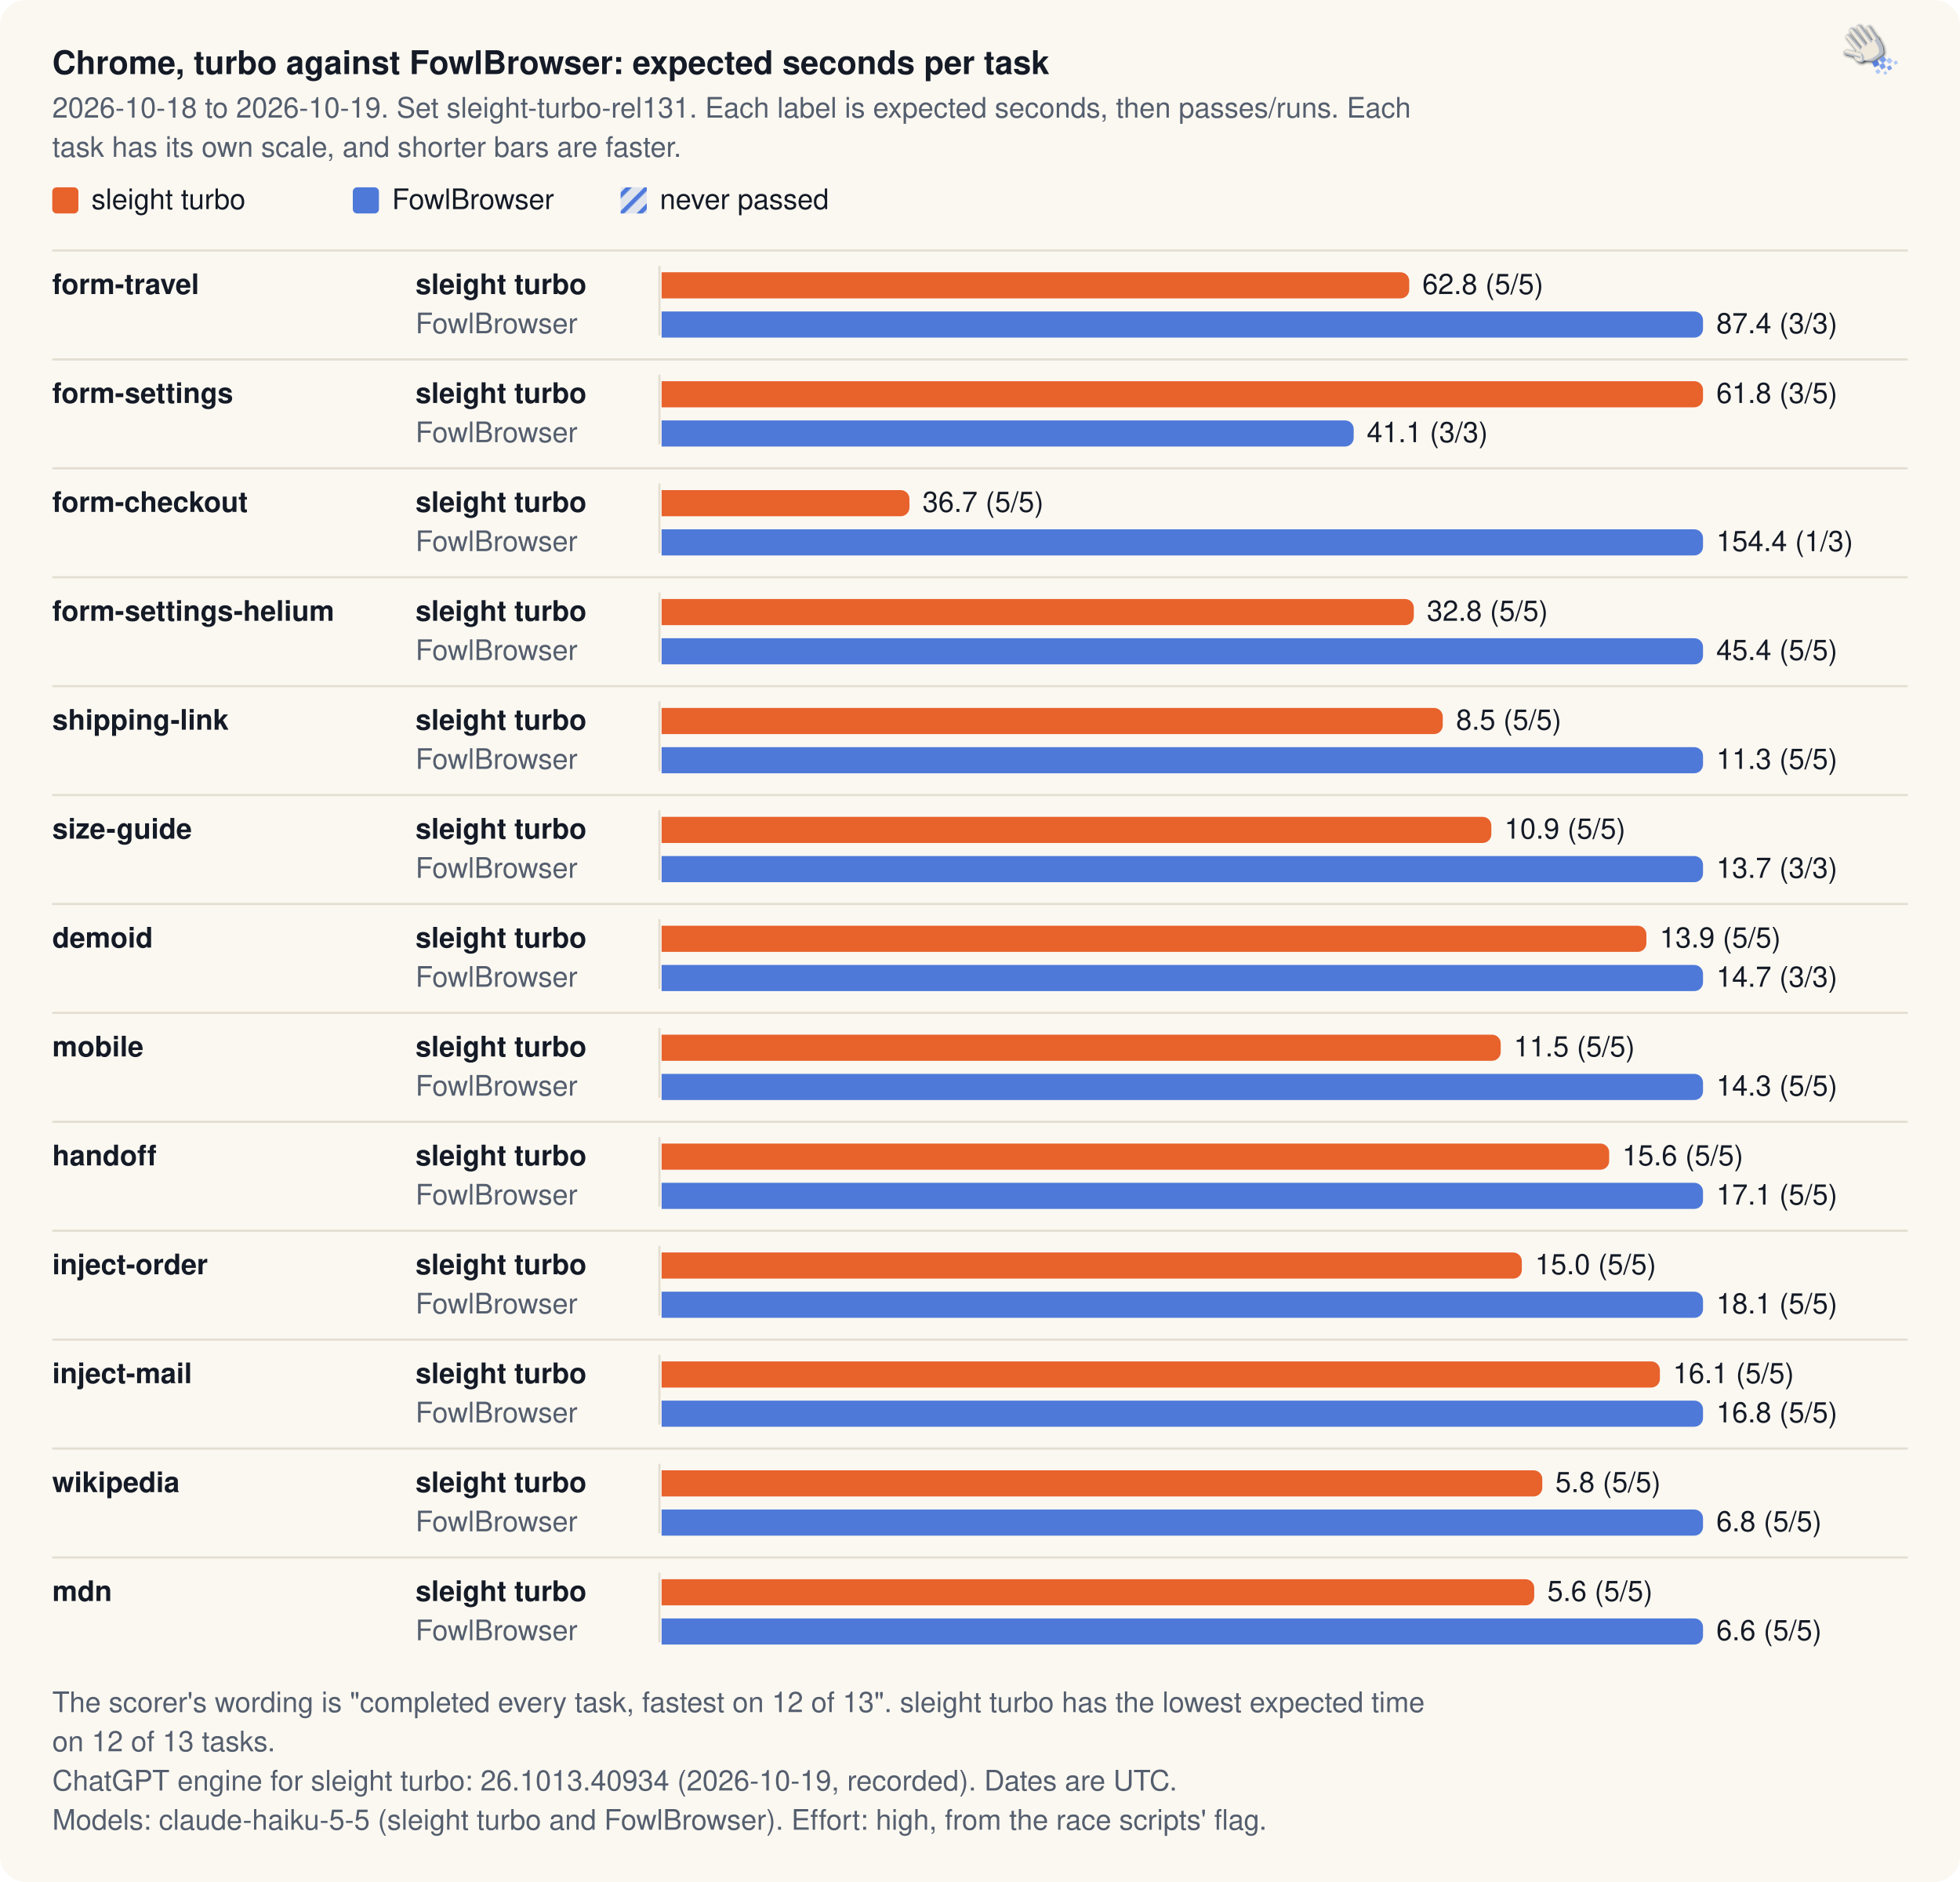
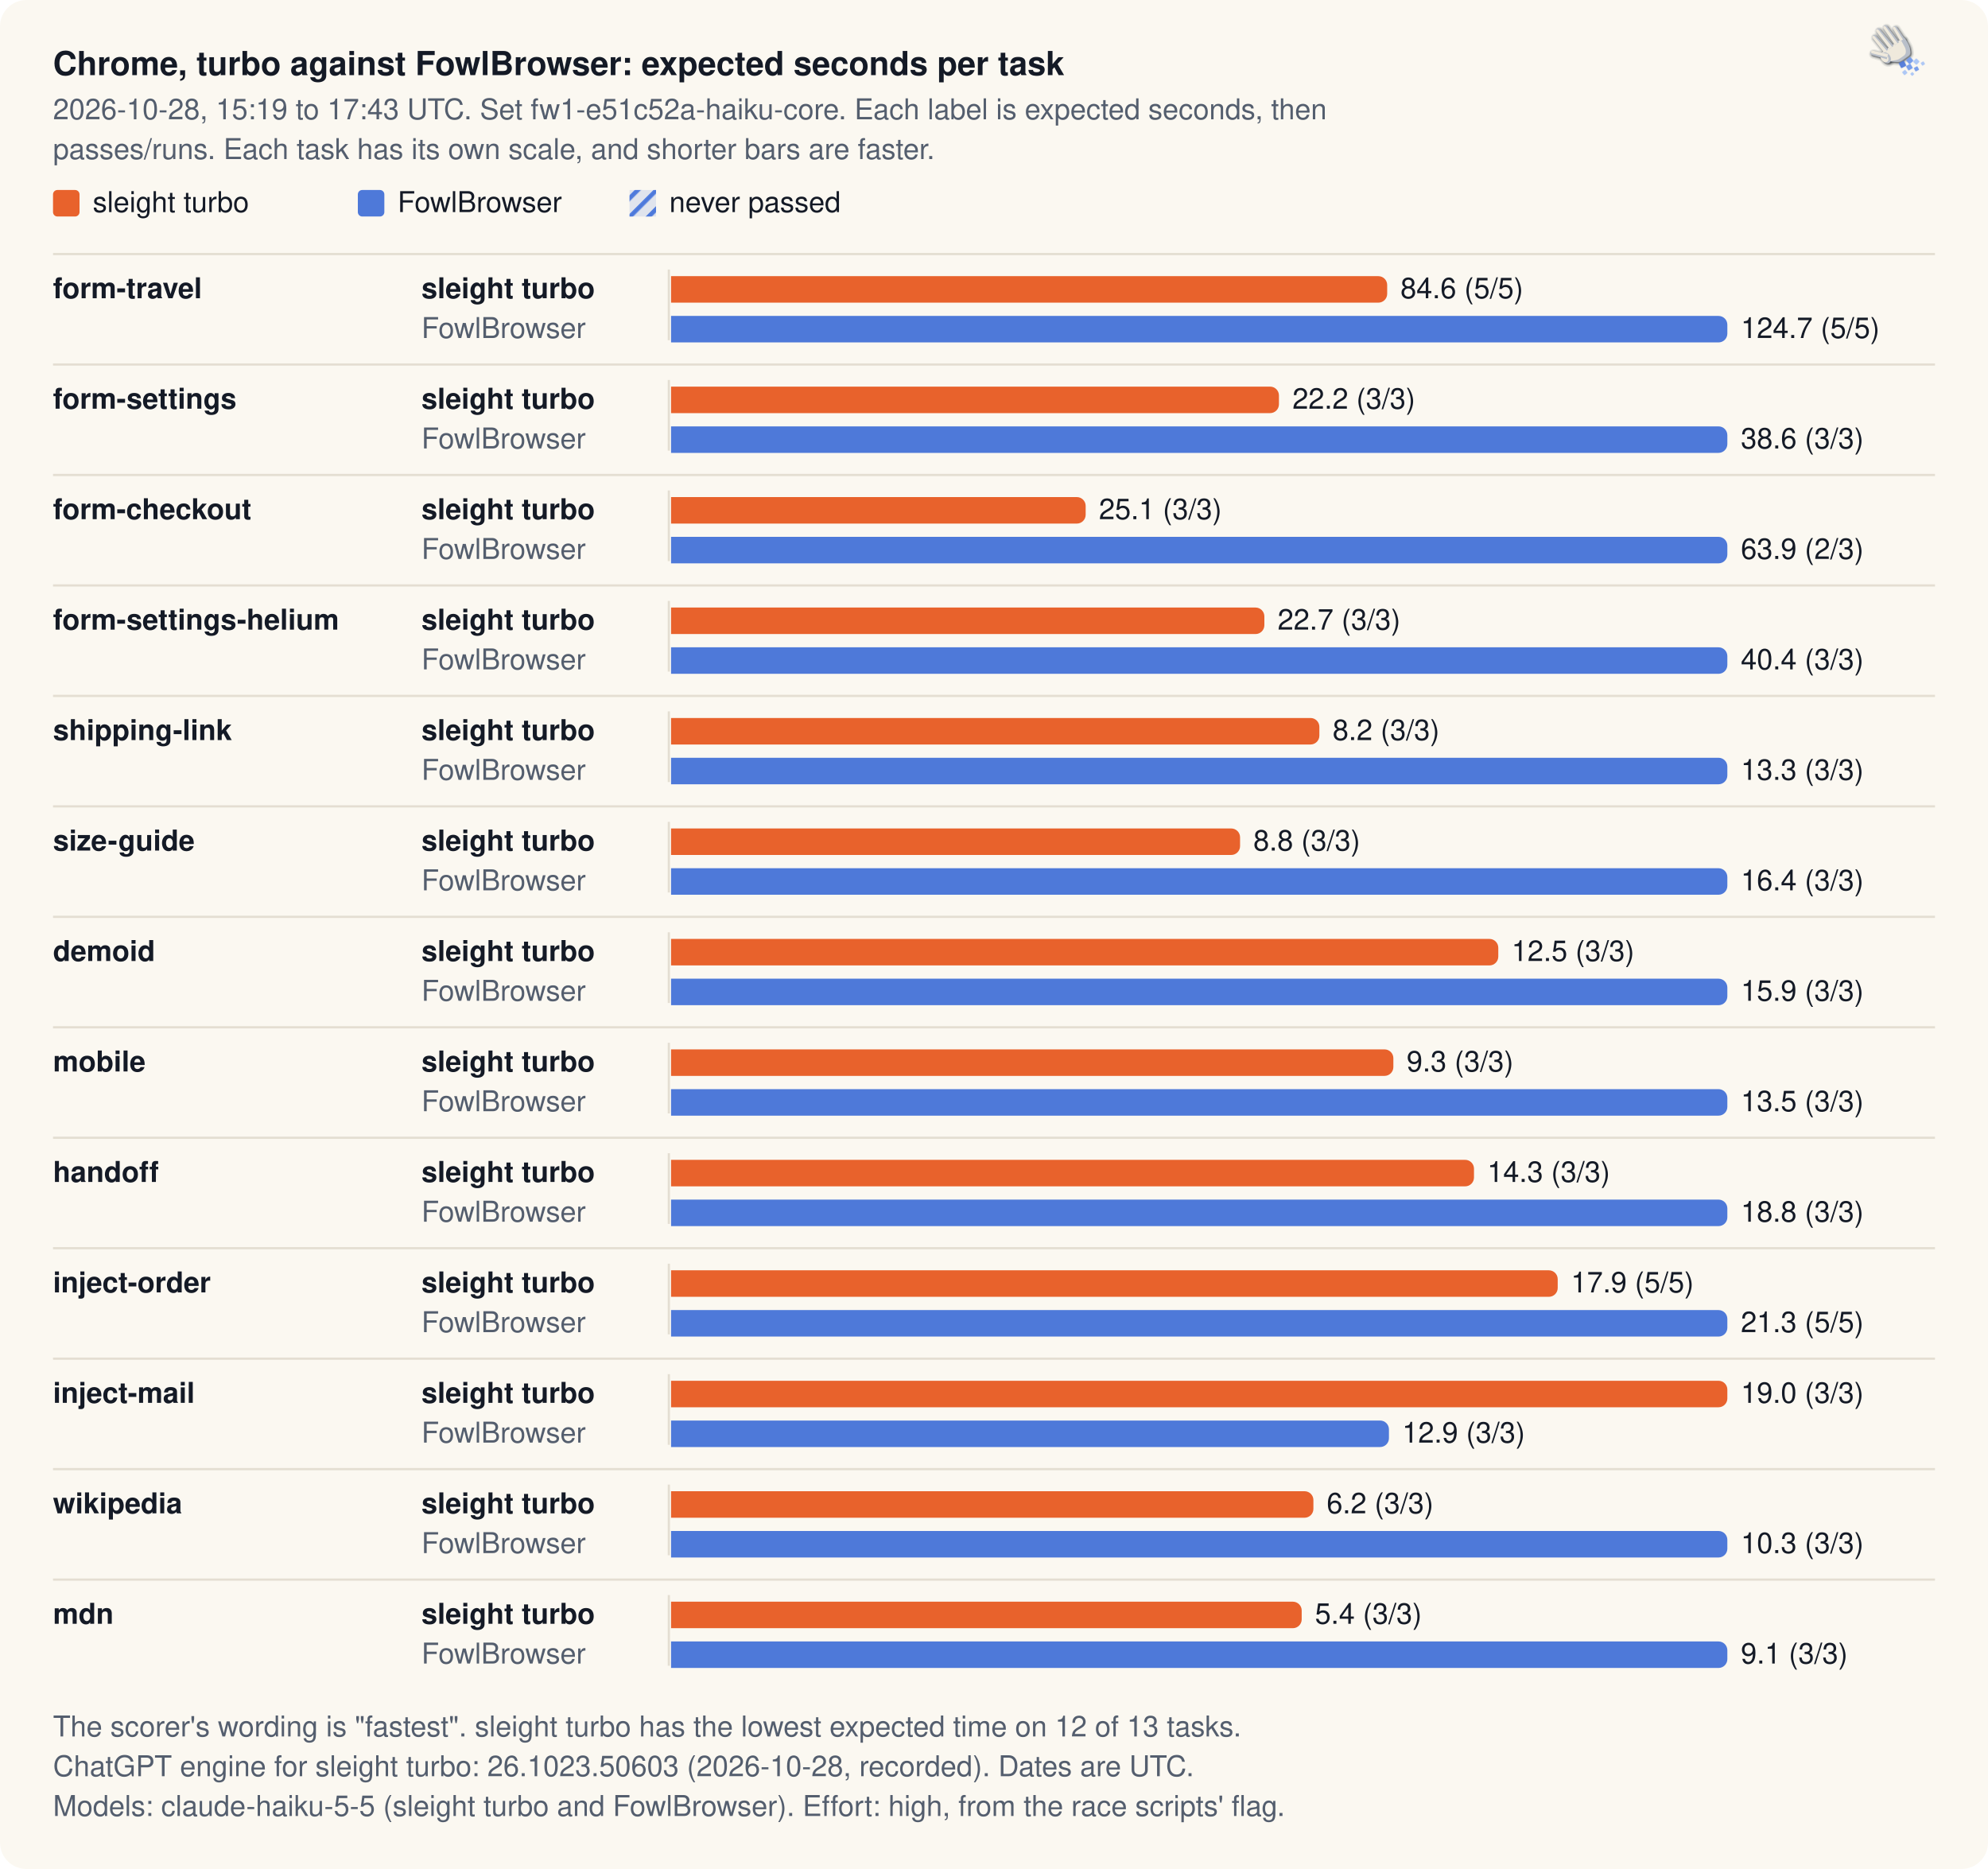
- <svg xmlns="http://www.w3.org/2000/svg" viewBox="0 0 900 864" width="900" height="864" role="img" aria-labelledby="title desc">
+ <svg xmlns="http://www.w3.org/2000/svg" viewBox="0 0 900 846" width="900" height="846" role="img" aria-labelledby="title desc">
  <style>
.bg{fill:#FBF8F1}
text{font-family:-apple-system,"Segoe UI",Helvetica,Arial,sans-serif;font-size:13px;fill:#141A26}
.t{font-size:15px;font-weight:600}
.b{font-weight:600}
.m{fill:#545E6E}
.g{stroke:#E4DED2;stroke-width:1;fill:none}
.me{fill:#E8622C}
.ot{fill:#4E79D9}
.sl{fill:#7A879A}
.hme{stroke:#E8622C}
.hot{stroke:#4E79D9}
.hsl{stroke:#7A879A}
</style>
  <defs>
    <pattern id="h-me" width="6" height="6" patternUnits="userSpaceOnUse" patternTransform="rotate(45)">
      <line class="hme" x1="1" y1="0" x2="1" y2="6" stroke-width="2" />
    </pattern>
    <pattern id="h-ot" width="6" height="6" patternUnits="userSpaceOnUse" patternTransform="rotate(45)">
      <line class="hot" x1="1" y1="0" x2="1" y2="6" stroke-width="2" />
    </pattern>
    <pattern id="h-sl" width="6" height="6" patternUnits="userSpaceOnUse" patternTransform="rotate(45)">
      <line class="hsl" x1="1" y1="0" x2="1" y2="6" stroke-width="2" />
    </pattern>
  </defs>
-   <rect class="bg" width="900" height="864" rx="12" />
+   <rect class="bg" width="900" height="846" rx="12" />
  <text x="24" y="34" class="t">Chrome, turbo against FowlBrowser: expected seconds per task</text>
-   <text x="24" y="54" class="m">2026-10-18 to 2026-10-19. Set sleight-turbo-rel131. Each label is expected seconds, then passes/runs. Each</text>
-   <text x="24" y="72" class="m">task has its own scale, and shorter bars are faster.</text>
+   <text x="24" y="54" class="m">2026-10-28, 15:19 to 17:43 UTC. Set fw1-e51c52a-haiku-core. Each label is expected seconds, then</text>
+   <text x="24" y="72" class="m">passes/runs. Each task has its own scale, and shorter bars are faster.</text>
  <g transform="translate(840 8) scale(0.8)">
    <g transform="translate(0.6 0.6)">
      <g transform="translate(10 10) rotate(-35)">
        <g fill="#141A26" stroke="#141A26" fill-opacity="0.08" stroke-opacity="0.08" stroke-width="3" stroke-linejoin="round">
          <path d="M-2 12.39 Q-2.2 10.8 -0.6 10.8 L12.4 10.8 Q14 10.8 13.82 12.39 L13.48 15.41 Q13.3 17 12.56 18.42 L11.94 19.58 Q11.2 21 9.6 21 L5.2 21 Q3.6 21 2.35 20 L-0.15 18 Q-1.4 17 -1.6 15.41 Z" />
          <path d="M-3.8 14.6 A2.5 3.3 0 1 0 1.2 14.6 A2.5 3.3 0 1 0 -3.8 14.6 Z" />
          <path d="M0.83 13.52 L-5.04 7.13 A1.25 1.25 0 0 0 -6.93 8.76 L-1.43 15.48 Z" />
          <path d="M2.44 11.48 L1.3 1.09 A1.2 1.2 0 0 0 -1.09 1.3 L-0.44 11.72 Z" />
          <path d="M6.15 11.51 L5.17 -0.67 A1.2 1.2 0 0 0 2.77 -0.53 L3.25 11.69 Z" />
          <path d="M9.85 11.59 L9.51 0.29 A1.2 1.2 0 0 0 7.11 0.31 L6.95 11.61 Z" />
          <path d="M13.5 11.68 L13.68 3.81 A1.15 1.15 0 0 0 11.39 3.68 L10.7 11.52 Z" />
        </g>
        <g fill="#141A26" stroke="#141A26" fill-opacity="0.12" stroke-opacity="0.12" stroke-width="1.8" stroke-linejoin="round">
          <path d="M-2 12.39 Q-2.2 10.8 -0.6 10.8 L12.4 10.8 Q14 10.8 13.82 12.39 L13.48 15.41 Q13.3 17 12.56 18.42 L11.94 19.58 Q11.2 21 9.6 21 L5.2 21 Q3.6 21 2.35 20 L-0.15 18 Q-1.4 17 -1.6 15.41 Z" />
          <path d="M-3.8 14.6 A2.5 3.3 0 1 0 1.2 14.6 A2.5 3.3 0 1 0 -3.8 14.6 Z" />
          <path d="M0.83 13.52 L-5.04 7.13 A1.25 1.25 0 0 0 -6.93 8.76 L-1.43 15.48 Z" />
          <path d="M2.44 11.48 L1.3 1.09 A1.2 1.2 0 0 0 -1.09 1.3 L-0.44 11.72 Z" />
          <path d="M6.15 11.51 L5.17 -0.67 A1.2 1.2 0 0 0 2.77 -0.53 L3.25 11.69 Z" />
          <path d="M9.85 11.59 L9.51 0.29 A1.2 1.2 0 0 0 7.11 0.31 L6.95 11.61 Z" />
          <path d="M13.5 11.68 L13.68 3.81 A1.15 1.15 0 0 0 11.39 3.68 L10.7 11.52 Z" />
        </g>
        <g fill="#141A26" stroke="#141A26" fill-opacity="0.2" stroke-opacity="0.2" stroke-width="0.8" stroke-linejoin="round">
          <path d="M-2 12.39 Q-2.2 10.8 -0.6 10.8 L12.4 10.8 Q14 10.8 13.82 12.39 L13.48 15.41 Q13.3 17 12.56 18.42 L11.94 19.58 Q11.2 21 9.6 21 L5.2 21 Q3.6 21 2.35 20 L-0.15 18 Q-1.4 17 -1.6 15.41 Z" />
          <path d="M-3.8 14.6 A2.5 3.3 0 1 0 1.2 14.6 A2.5 3.3 0 1 0 -3.8 14.6 Z" />
          <path d="M0.83 13.52 L-5.04 7.13 A1.25 1.25 0 0 0 -6.93 8.76 L-1.43 15.48 Z" />
          <path d="M2.44 11.48 L1.3 1.09 A1.2 1.2 0 0 0 -1.09 1.3 L-0.44 11.72 Z" />
          <path d="M6.15 11.51 L5.17 -0.67 A1.2 1.2 0 0 0 2.77 -0.53 L3.25 11.69 Z" />
          <path d="M9.85 11.59 L9.51 0.29 A1.2 1.2 0 0 0 7.11 0.31 L6.95 11.61 Z" />
          <path d="M13.5 11.68 L13.68 3.81 A1.15 1.15 0 0 0 11.39 3.68 L10.7 11.52 Z" />
        </g>
      </g>
    </g>
    <g transform="translate(10 10) rotate(-35)">
      <rect x="-1.95" y="-1.95" width="3.9" height="3.9" rx="0.62" fill="#4E79D9" fill-opacity="0.2" transform="translate(4.2 23) rotate(8)" />
      <rect x="-1.6" y="-1.6" width="3.2" height="3.2" rx="0.51" fill="#4E79D9" fill-opacity="0.92" transform="translate(4.2 23) rotate(8)" />
      <rect x="-1.83" y="-1.83" width="3.66" height="3.66" rx="0.59" fill="#7299EA" fill-opacity="0.2" transform="translate(8.8 23.5) rotate(-6)" />
      <rect x="-1.5" y="-1.5" width="3" height="3" rx="0.48" fill="#7299EA" fill-opacity="0.92" transform="translate(8.8 23.5) rotate(-6)" />
      <rect x="-1.71" y="-1.71" width="3.42" height="3.42" rx="0.55" fill="#7299EA" fill-opacity="0.2" transform="translate(6.5 26.5) rotate(4)" />
      <rect x="-1.4" y="-1.4" width="2.8" height="2.8" rx="0.45" fill="#7299EA" fill-opacity="0.92" transform="translate(6.5 26.5) rotate(4)" />
      <rect x="-1.59" y="-1.59" width="3.17" height="3.17" rx="0.51" fill="#A9C4F5" fill-opacity="0.2" transform="translate(11.5 26.2) rotate(-11)" />
      <rect x="-1.3" y="-1.3" width="2.6" height="2.6" rx="0.42" fill="#A9C4F5" fill-opacity="0.92" transform="translate(11.5 26.2) rotate(-11)" />
      <rect x="-1.34" y="-1.34" width="2.68" height="2.68" rx="0.43" fill="#A9C4F5" fill-opacity="0.2" transform="translate(2.6 27.5) rotate(-4)" />
      <rect x="-1.1" y="-1.1" width="2.2" height="2.2" rx="0.35" fill="#A9C4F5" fill-opacity="0.92" transform="translate(2.6 27.5) rotate(-4)" />
      <rect x="-1.34" y="-1.34" width="2.68" height="2.68" rx="0.43" fill="#7299EA" fill-opacity="0.2" transform="translate(9.2 29.6) rotate(7)" />
      <rect x="-1.1" y="-1.1" width="2.2" height="2.2" rx="0.35" fill="#7299EA" fill-opacity="0.92" transform="translate(9.2 29.6) rotate(7)" />
      <rect x="-1.1" y="-1.1" width="2.2" height="2.2" rx="0.35" fill="#A9C4F5" fill-opacity="0.2" transform="translate(13.9 29.2) rotate(3)" />
      <rect x="-0.9" y="-0.9" width="1.8" height="1.8" rx="0.29" fill="#A9C4F5" fill-opacity="0.92" transform="translate(13.9 29.2) rotate(3)" />
      <rect x="-0.98" y="-0.98" width="1.95" height="1.95" rx="0.31" fill="#A9C4F5" fill-opacity="0.2" transform="translate(5.6 30.6) rotate(-8)" />
      <rect x="-0.8" y="-0.8" width="1.6" height="1.6" rx="0.26" fill="#A9C4F5" fill-opacity="0.92" transform="translate(5.6 30.6) rotate(-8)" />
    </g>
    <g transform="translate(10 10) rotate(-35)">
      <path d="M-2 12.39 Q-2.2 10.8 -0.6 10.8 L12.4 10.8 Q14 10.8 13.82 12.39 L13.48 15.41 Q13.3 17 12.56 18.42 L11.94 19.58 Q11.2 21 9.6 21 L5.2 21 Q3.6 21 2.35 20 L-0.15 18 Q-1.4 17 -1.6 15.41 Z" fill="#B9BFC9" />
      <path d="M-2.02 12.19 Q-2.2 10.8 -0.8 10.8 L10 10.8 Q11.4 10.8 11.24 12.19 L10.86 15.61 Q10.7 17 9.89 18.14 L9.81 18.26 Q9 19.4 7.6 19.4 L5 19.4 Q3.6 19.4 2.34 18.79 L-0.14 17.61 Q-1.4 17 -1.58 15.61 Z" fill="#EFE9DC" />
      <path d="M-3.8 14.6 A2.5 3.3 0 1 0 1.2 14.6 A2.5 3.3 0 1 0 -3.8 14.6 Z" fill="#B9BFC9" />
      <path d="M-4 14 A2 2.8 0 1 0 0 14 A2 2.8 0 1 0 -4 14 Z" fill="#EFE9DC" />
      <path d="M0.83 13.52 L-5.04 7.13 A1.25 1.25 0 0 0 -6.93 8.76 L-1.43 15.48 Z" fill="#B9BFC9" />
      <path d="M0.83 13.51 L-5.21 6.91 A0.78 0.78 0 0 0 -6.38 7.93 L-0.57 14.74 Z" fill="#EFE9DC" />
      <path d="M2.44 11.48 L1.3 1.09 A1.2 1.2 0 0 0 -1.09 1.3 L-0.44 11.72 Z" fill="#B9BFC9" />
      <path d="M1.35 11.58 L0.36 0.91 A0.74 0.74 0 0 0 -1.12 1.03 L-0.45 11.72 Z" fill="#EFE9DC" />
      <path d="M6.15 11.51 L5.17 -0.67 A1.2 1.2 0 0 0 2.77 -0.53 L3.25 11.69 Z" fill="#B9BFC9" />
      <path d="M5.05 11.59 L4.24 -0.88 A0.74 0.74 0 0 0 2.75 -0.8 L3.25 11.68 Z" fill="#EFE9DC" />
      <path d="M9.85 11.59 L9.51 0.29 A1.2 1.2 0 0 0 7.11 0.31 L6.95 11.61 Z" fill="#B9BFC9" />
      <path d="M8.75 11.6 L8.59 0.04 A0.74 0.74 0 0 0 7.1 0.04 L6.95 11.6 Z" fill="#EFE9DC" />
      <path d="M13.5 11.68 L13.68 3.81 A1.15 1.15 0 0 0 11.39 3.68 L10.7 11.52 Z" fill="#B9BFC9" />
      <path d="M12.43 11.63 L12.82 3.52 A0.71 0.71 0 0 0 11.39 3.42 L10.7 11.51 Z" fill="#EFE9DC" />
    </g>
  </g>
  <rect class="me" x="24" y="86" width="12" height="12" rx="2" />
  <text x="42" y="96">sleight turbo</text>
  <rect class="ot" x="162" y="86" width="12" height="12" rx="2" />
  <text x="180" y="96">FowlBrowser</text>
  <rect class="ot" fill-opacity="0.16" x="285" y="86" width="12" height="12" />
  <rect fill="url(#h-ot)" x="285" y="86" width="12" height="12" />
  <text x="303" y="96">never passed</text>
  <line class="g" x1="24" y1="115" x2="876" y2="115" />
  <text x="24" y="135" class="b">form-travel</text>
  <line class="g" x1="302.8" y1="122" x2="302.8" y2="154" />
  <text x="190.8" y="135" class="b">sleight turbo</text>
-   <path class="me" d="M303.8 125h339.3a4 4 0 0 1 4 4v4a4 4 0 0 1 -4 4h-339.3z" />
-   <text x="653.1" y="135" data-task="form-travel" data-arm="sleight-turbo" data-kind="cell" data-section="main">62.8 (5/5)</text>
+   <path class="me" d="M303.8 125h320.2a4 4 0 0 1 4 4v4a4 4 0 0 1 -4 4h-320.2z" />
+   <text x="634" y="135" data-task="form-travel" data-arm="sleight-turbo" data-kind="cell" data-section="main">84.6 (5/5)</text>
  <text x="190.8" y="153" class="m">FowlBrowser</text>
  <path class="ot" d="M303.8 143h474.2a4 4 0 0 1 4 4v4a4 4 0 0 1 -4 4h-474.2z" />
-   <text x="788.1" y="153" data-task="form-travel" data-arm="fowlbrowser" data-kind="cell" data-section="main">87.4 (3/3)</text>
+   <text x="788.1" y="153" data-task="form-travel" data-arm="fowlbrowser" data-kind="cell" data-section="main">124.7 (5/5)</text>
  <line class="g" x1="24" y1="165" x2="876" y2="165" />
  <text x="24" y="185" class="b">form-settings</text>
  <line class="g" x1="302.8" y1="172" x2="302.8" y2="204" />
  <text x="190.8" y="185" class="b">sleight turbo</text>
-   <path class="me" d="M303.8 175h474.2a4 4 0 0 1 4 4v4a4 4 0 0 1 -4 4h-474.2z" />
-   <text x="788.1" y="185" data-task="form-settings" data-arm="sleight-turbo" data-kind="cell" data-section="main">61.8 (3/5)</text>
+   <path class="me" d="M303.8 175h271.2a4 4 0 0 1 4 4v4a4 4 0 0 1 -4 4h-271.2z" />
+   <text x="585.1" y="185" data-task="form-settings" data-arm="sleight-turbo" data-kind="cell" data-section="main">22.2 (3/3)</text>
  <text x="190.8" y="203" class="m">FowlBrowser</text>
-   <path class="ot" d="M303.8 193h313.8a4 4 0 0 1 4 4v4a4 4 0 0 1 -4 4h-313.8z" />
-   <text x="627.6" y="203" data-task="form-settings" data-arm="fowlbrowser" data-kind="cell" data-section="main">41.1 (3/3)</text>
+   <path class="ot" d="M303.8 193h474.2a4 4 0 0 1 4 4v4a4 4 0 0 1 -4 4h-474.2z" />
+   <text x="788.1" y="203" data-task="form-settings" data-arm="fowlbrowser" data-kind="cell" data-section="main">38.6 (3/3)</text>
  <line class="g" x1="24" y1="215" x2="876" y2="215" />
  <text x="24" y="235" class="b">form-checkout</text>
  <line class="g" x1="302.8" y1="222" x2="302.8" y2="254" />
  <text x="190.8" y="235" class="b">sleight turbo</text>
-   <path class="me" d="M303.8 225h109.8a4 4 0 0 1 4 4v4a4 4 0 0 1 -4 4h-109.8z" />
-   <text x="423.6" y="235" data-task="form-checkout" data-arm="sleight-turbo" data-kind="cell" data-section="main">36.7 (5/5)</text>
+   <path class="me" d="M303.8 225h183.7a4 4 0 0 1 4 4v4a4 4 0 0 1 -4 4h-183.7z" />
+   <text x="497.5" y="235" data-task="form-checkout" data-arm="sleight-turbo" data-kind="cell" data-section="main">25.1 (3/3)</text>
  <text x="190.8" y="253" class="m">FowlBrowser</text>
  <path class="ot" d="M303.8 243h474.2a4 4 0 0 1 4 4v4a4 4 0 0 1 -4 4h-474.2z" />
-   <text x="788.1" y="253" data-task="form-checkout" data-arm="fowlbrowser" data-kind="cell" data-section="main">154.4 (1/3)</text>
+   <text x="788.1" y="253" data-task="form-checkout" data-arm="fowlbrowser" data-kind="cell" data-section="main">63.9 (2/3)</text>
  <line class="g" x1="24" y1="265" x2="876" y2="265" />
  <text x="24" y="285" class="b">form-settings-helium</text>
  <line class="g" x1="302.8" y1="272" x2="302.8" y2="304" />
  <text x="190.8" y="285" class="b">sleight turbo</text>
-   <path class="me" d="M303.8 275h341.4a4 4 0 0 1 4 4v4a4 4 0 0 1 -4 4h-341.4z" />
-   <text x="655.2" y="285" data-task="form-settings-helium" data-arm="sleight-turbo" data-kind="cell" data-section="main">32.8 (5/5)</text>
+   <path class="me" d="M303.8 275h264.6a4 4 0 0 1 4 4v4a4 4 0 0 1 -4 4h-264.6z" />
+   <text x="578.4" y="285" data-task="form-settings-helium" data-arm="sleight-turbo" data-kind="cell" data-section="main">22.7 (3/3)</text>
  <text x="190.8" y="303" class="m">FowlBrowser</text>
  <path class="ot" d="M303.8 293h474.2a4 4 0 0 1 4 4v4a4 4 0 0 1 -4 4h-474.2z" />
-   <text x="788.1" y="303" data-task="form-settings-helium" data-arm="fowlbrowser" data-kind="cell" data-section="main">45.4 (5/5)</text>
+   <text x="788.1" y="303" data-task="form-settings-helium" data-arm="fowlbrowser" data-kind="cell" data-section="main">40.4 (3/3)</text>
  <line class="g" x1="24" y1="315" x2="876" y2="315" />
  <text x="24" y="335" class="b">shipping-link</text>
  <line class="g" x1="302.8" y1="322" x2="302.8" y2="354" />
  <text x="190.8" y="335" class="b">sleight turbo</text>
-   <path class="me" d="M303.8 325h354.7a4 4 0 0 1 4 4v4a4 4 0 0 1 -4 4h-354.7z" />
-   <text x="668.6" y="335" data-task="shipping-link" data-arm="sleight-turbo" data-kind="cell" data-section="main">8.5 (5/5)</text>
+   <path class="me" d="M303.8 325h289.5a4 4 0 0 1 4 4v4a4 4 0 0 1 -4 4h-289.5z" />
+   <text x="603.3" y="335" data-task="shipping-link" data-arm="sleight-turbo" data-kind="cell" data-section="main">8.2 (3/3)</text>
  <text x="190.8" y="353" class="m">FowlBrowser</text>
  <path class="ot" d="M303.8 343h474.2a4 4 0 0 1 4 4v4a4 4 0 0 1 -4 4h-474.2z" />
-   <text x="788.1" y="353" data-task="shipping-link" data-arm="fowlbrowser" data-kind="cell" data-section="main">11.3 (5/5)</text>
+   <text x="788.1" y="353" data-task="shipping-link" data-arm="fowlbrowser" data-kind="cell" data-section="main">13.3 (3/3)</text>
  <line class="g" x1="24" y1="365" x2="876" y2="365" />
  <text x="24" y="385" class="b">size-guide</text>
  <line class="g" x1="302.8" y1="372" x2="302.8" y2="404" />
  <text x="190.8" y="385" class="b">sleight turbo</text>
-   <path class="me" d="M303.8 375h377a4 4 0 0 1 4 4v4a4 4 0 0 1 -4 4h-377z" />
-   <text x="690.8" y="385" data-task="size-guide" data-arm="sleight-turbo" data-kind="cell" data-section="main">10.9 (5/5)</text>
+   <path class="me" d="M303.8 375h253.6a4 4 0 0 1 4 4v4a4 4 0 0 1 -4 4h-253.6z" />
+   <text x="567.4" y="385" data-task="size-guide" data-arm="sleight-turbo" data-kind="cell" data-section="main">8.8 (3/3)</text>
  <text x="190.8" y="403" class="m">FowlBrowser</text>
  <path class="ot" d="M303.8 393h474.2a4 4 0 0 1 4 4v4a4 4 0 0 1 -4 4h-474.2z" />
-   <text x="788.1" y="403" data-task="size-guide" data-arm="fowlbrowser" data-kind="cell" data-section="main">13.7 (3/3)</text>
+   <text x="788.1" y="403" data-task="size-guide" data-arm="fowlbrowser" data-kind="cell" data-section="main">16.4 (3/3)</text>
  <line class="g" x1="24" y1="415" x2="876" y2="415" />
  <text x="24" y="435" class="b">demoid</text>
  <line class="g" x1="302.8" y1="422" x2="302.8" y2="454" />
  <text x="190.8" y="435" class="b">sleight turbo</text>
-   <path class="me" d="M303.8 425h448.2a4 4 0 0 1 4 4v4a4 4 0 0 1 -4 4h-448.2z" />
-   <text x="762.1" y="435" data-task="demoid" data-arm="sleight-turbo" data-kind="cell" data-section="main">13.9 (5/5)</text>
+   <path class="me" d="M303.8 425h370.5a4 4 0 0 1 4 4v4a4 4 0 0 1 -4 4h-370.5z" />
+   <text x="684.3" y="435" data-task="demoid" data-arm="sleight-turbo" data-kind="cell" data-section="main">12.5 (3/3)</text>
  <text x="190.8" y="453" class="m">FowlBrowser</text>
  <path class="ot" d="M303.8 443h474.2a4 4 0 0 1 4 4v4a4 4 0 0 1 -4 4h-474.2z" />
-   <text x="788.1" y="453" data-task="demoid" data-arm="fowlbrowser" data-kind="cell" data-section="main">14.7 (3/3)</text>
+   <text x="788.1" y="453" data-task="demoid" data-arm="fowlbrowser" data-kind="cell" data-section="main">15.9 (3/3)</text>
  <line class="g" x1="24" y1="465" x2="876" y2="465" />
  <text x="24" y="485" class="b">mobile</text>
  <line class="g" x1="302.8" y1="472" x2="302.8" y2="504" />
  <text x="190.8" y="485" class="b">sleight turbo</text>
-   <path class="me" d="M303.8 475h381.3a4 4 0 0 1 4 4v4a4 4 0 0 1 -4 4h-381.3z" />
-   <text x="695.1" y="485" data-task="mobile" data-arm="sleight-turbo" data-kind="cell" data-section="main">11.5 (5/5)</text>
+   <path class="me" d="M303.8 475h323a4 4 0 0 1 4 4v4a4 4 0 0 1 -4 4h-323z" />
+   <text x="636.8" y="485" data-task="mobile" data-arm="sleight-turbo" data-kind="cell" data-section="main">9.3 (3/3)</text>
  <text x="190.8" y="503" class="m">FowlBrowser</text>
  <path class="ot" d="M303.8 493h474.2a4 4 0 0 1 4 4v4a4 4 0 0 1 -4 4h-474.2z" />
-   <text x="788.1" y="503" data-task="mobile" data-arm="fowlbrowser" data-kind="cell" data-section="main">14.3 (5/5)</text>
+   <text x="788.1" y="503" data-task="mobile" data-arm="fowlbrowser" data-kind="cell" data-section="main">13.5 (3/3)</text>
  <line class="g" x1="24" y1="515" x2="876" y2="515" />
  <text x="24" y="535" class="b">handoff</text>
  <line class="g" x1="302.8" y1="522" x2="302.8" y2="554" />
  <text x="190.8" y="535" class="b">sleight turbo</text>
-   <path class="me" d="M303.8 525h431.1a4 4 0 0 1 4 4v4a4 4 0 0 1 -4 4h-431.1z" />
-   <text x="744.9" y="535" data-task="handoff" data-arm="sleight-turbo" data-kind="cell" data-section="main">15.6 (5/5)</text>
+   <path class="me" d="M303.8 525h359.5a4 4 0 0 1 4 4v4a4 4 0 0 1 -4 4h-359.5z" />
+   <text x="673.3" y="535" data-task="handoff" data-arm="sleight-turbo" data-kind="cell" data-section="main">14.3 (3/3)</text>
  <text x="190.8" y="553" class="m">FowlBrowser</text>
  <path class="ot" d="M303.8 543h474.2a4 4 0 0 1 4 4v4a4 4 0 0 1 -4 4h-474.2z" />
-   <text x="788.1" y="553" data-task="handoff" data-arm="fowlbrowser" data-kind="cell" data-section="main">17.1 (5/5)</text>
+   <text x="788.1" y="553" data-task="handoff" data-arm="fowlbrowser" data-kind="cell" data-section="main">18.8 (3/3)</text>
  <line class="g" x1="24" y1="565" x2="876" y2="565" />
  <text x="24" y="585" class="b">inject-order</text>
  <line class="g" x1="302.8" y1="572" x2="302.8" y2="604" />
  <text x="190.8" y="585" class="b">sleight turbo</text>
-   <path class="me" d="M303.8 575h391a4 4 0 0 1 4 4v4a4 4 0 0 1 -4 4h-391z" />
-   <text x="704.9" y="585" data-task="inject-order" data-arm="sleight-turbo" data-kind="cell" data-section="main">15.0 (5/5)</text>
+   <path class="me" d="M303.8 575h397.4a4 4 0 0 1 4 4v4a4 4 0 0 1 -4 4h-397.4z" />
+   <text x="711.2" y="585" data-task="inject-order" data-arm="sleight-turbo" data-kind="cell" data-section="main">17.9 (5/5)</text>
  <text x="190.8" y="603" class="m">FowlBrowser</text>
  <path class="ot" d="M303.8 593h474.2a4 4 0 0 1 4 4v4a4 4 0 0 1 -4 4h-474.2z" />
-   <text x="788.1" y="603" data-task="inject-order" data-arm="fowlbrowser" data-kind="cell" data-section="main">18.1 (5/5)</text>
+   <text x="788.1" y="603" data-task="inject-order" data-arm="fowlbrowser" data-kind="cell" data-section="main">21.3 (5/5)</text>
  <line class="g" x1="24" y1="615" x2="876" y2="615" />
  <text x="24" y="635" class="b">inject-mail</text>
  <line class="g" x1="302.8" y1="622" x2="302.8" y2="654" />
  <text x="190.8" y="635" class="b">sleight turbo</text>
-   <path class="me" d="M303.8 625h454.4a4 4 0 0 1 4 4v4a4 4 0 0 1 -4 4h-454.4z" />
-   <text x="768.2" y="635" data-task="inject-mail" data-arm="sleight-turbo" data-kind="cell" data-section="main">16.1 (5/5)</text>
+   <path class="me" d="M303.8 625h474.2a4 4 0 0 1 4 4v4a4 4 0 0 1 -4 4h-474.2z" />
+   <text x="788.1" y="635" data-task="inject-mail" data-arm="sleight-turbo" data-kind="cell" data-section="main">19.0 (3/3)</text>
  <text x="190.8" y="653" class="m">FowlBrowser</text>
-   <path class="ot" d="M303.8 643h474.2a4 4 0 0 1 4 4v4a4 4 0 0 1 -4 4h-474.2z" />
-   <text x="788.1" y="653" data-task="inject-mail" data-arm="fowlbrowser" data-kind="cell" data-section="main">16.8 (5/5)</text>
+   <path class="ot" d="M303.8 643h321a4 4 0 0 1 4 4v4a4 4 0 0 1 -4 4h-321z" />
+   <text x="634.8" y="653" data-task="inject-mail" data-arm="fowlbrowser" data-kind="cell" data-section="main">12.9 (3/3)</text>
  <line class="g" x1="24" y1="665" x2="876" y2="665" />
  <text x="24" y="685" class="b">wikipedia</text>
  <line class="g" x1="302.8" y1="672" x2="302.8" y2="704" />
  <text x="190.8" y="685" class="b">sleight turbo</text>
-   <path class="me" d="M303.8 675h400.4a4 4 0 0 1 4 4v4a4 4 0 0 1 -4 4h-400.4z" />
-   <text x="714.2" y="685" data-task="wikipedia" data-arm="sleight-turbo" data-kind="cell" data-section="main">5.8 (5/5)</text>
+   <path class="me" d="M303.8 675h286.8a4 4 0 0 1 4 4v4a4 4 0 0 1 -4 4h-286.8z" />
+   <text x="600.6" y="685" data-task="wikipedia" data-arm="sleight-turbo" data-kind="cell" data-section="main">6.2 (3/3)</text>
  <text x="190.8" y="703" class="m">FowlBrowser</text>
  <path class="ot" d="M303.8 693h474.2a4 4 0 0 1 4 4v4a4 4 0 0 1 -4 4h-474.2z" />
-   <text x="788.1" y="703" data-task="wikipedia" data-arm="fowlbrowser" data-kind="cell" data-section="main">6.8 (5/5)</text>
+   <text x="788.1" y="703" data-task="wikipedia" data-arm="fowlbrowser" data-kind="cell" data-section="main">10.3 (3/3)</text>
  <line class="g" x1="24" y1="715" x2="876" y2="715" />
  <text x="24" y="735" class="b">mdn</text>
  <line class="g" x1="302.8" y1="722" x2="302.8" y2="754" />
  <text x="190.8" y="735" class="b">sleight turbo</text>
-   <path class="me" d="M303.8 725h396.7a4 4 0 0 1 4 4v4a4 4 0 0 1 -4 4h-396.7z" />
-   <text x="710.5" y="735" data-task="mdn" data-arm="sleight-turbo" data-kind="cell" data-section="main">5.6 (5/5)</text>
+   <path class="me" d="M303.8 725h281.5a4 4 0 0 1 4 4v4a4 4 0 0 1 -4 4h-281.5z" />
+   <text x="595.3" y="735" data-task="mdn" data-arm="sleight-turbo" data-kind="cell" data-section="main">5.4 (3/3)</text>
  <text x="190.8" y="753" class="m">FowlBrowser</text>
  <path class="ot" d="M303.8 743h474.2a4 4 0 0 1 4 4v4a4 4 0 0 1 -4 4h-474.2z" />
-   <text x="788.1" y="753" data-task="mdn" data-arm="fowlbrowser" data-kind="cell" data-section="main">6.6 (5/5)</text>
-   <text x="24" y="786" class="m">The scorer's wording is "completed every task, fastest on 12 of 13". sleight turbo has the lowest expected time</text>
-   <text x="24" y="804" class="m">on 12 of 13 tasks.</text>
-   <text x="24" y="822" class="m">ChatGPT engine for sleight turbo: 26.1013.40934 (2026-10-19, recorded). Dates are UTC.</text>
-   <text x="24" y="840" class="m">Models: claude-haiku-5-5 (sleight turbo and FowlBrowser). Effort: high, from the race scripts' flag.</text>
+   <text x="788.1" y="753" data-task="mdn" data-arm="fowlbrowser" data-kind="cell" data-section="main">9.1 (3/3)</text>
+   <text x="24" y="786" class="m">The scorer's wording is "fastest". sleight turbo has the lowest expected time on 12 of 13 tasks.</text>
+   <text x="24" y="804" class="m">ChatGPT engine for sleight turbo: 26.1023.50603 (2026-10-28, recorded). Dates are UTC.</text>
+   <text x="24" y="822" class="m">Models: claude-haiku-5-5 (sleight turbo and FowlBrowser). Effort: high, from the race scripts' flag.</text>
</svg>
